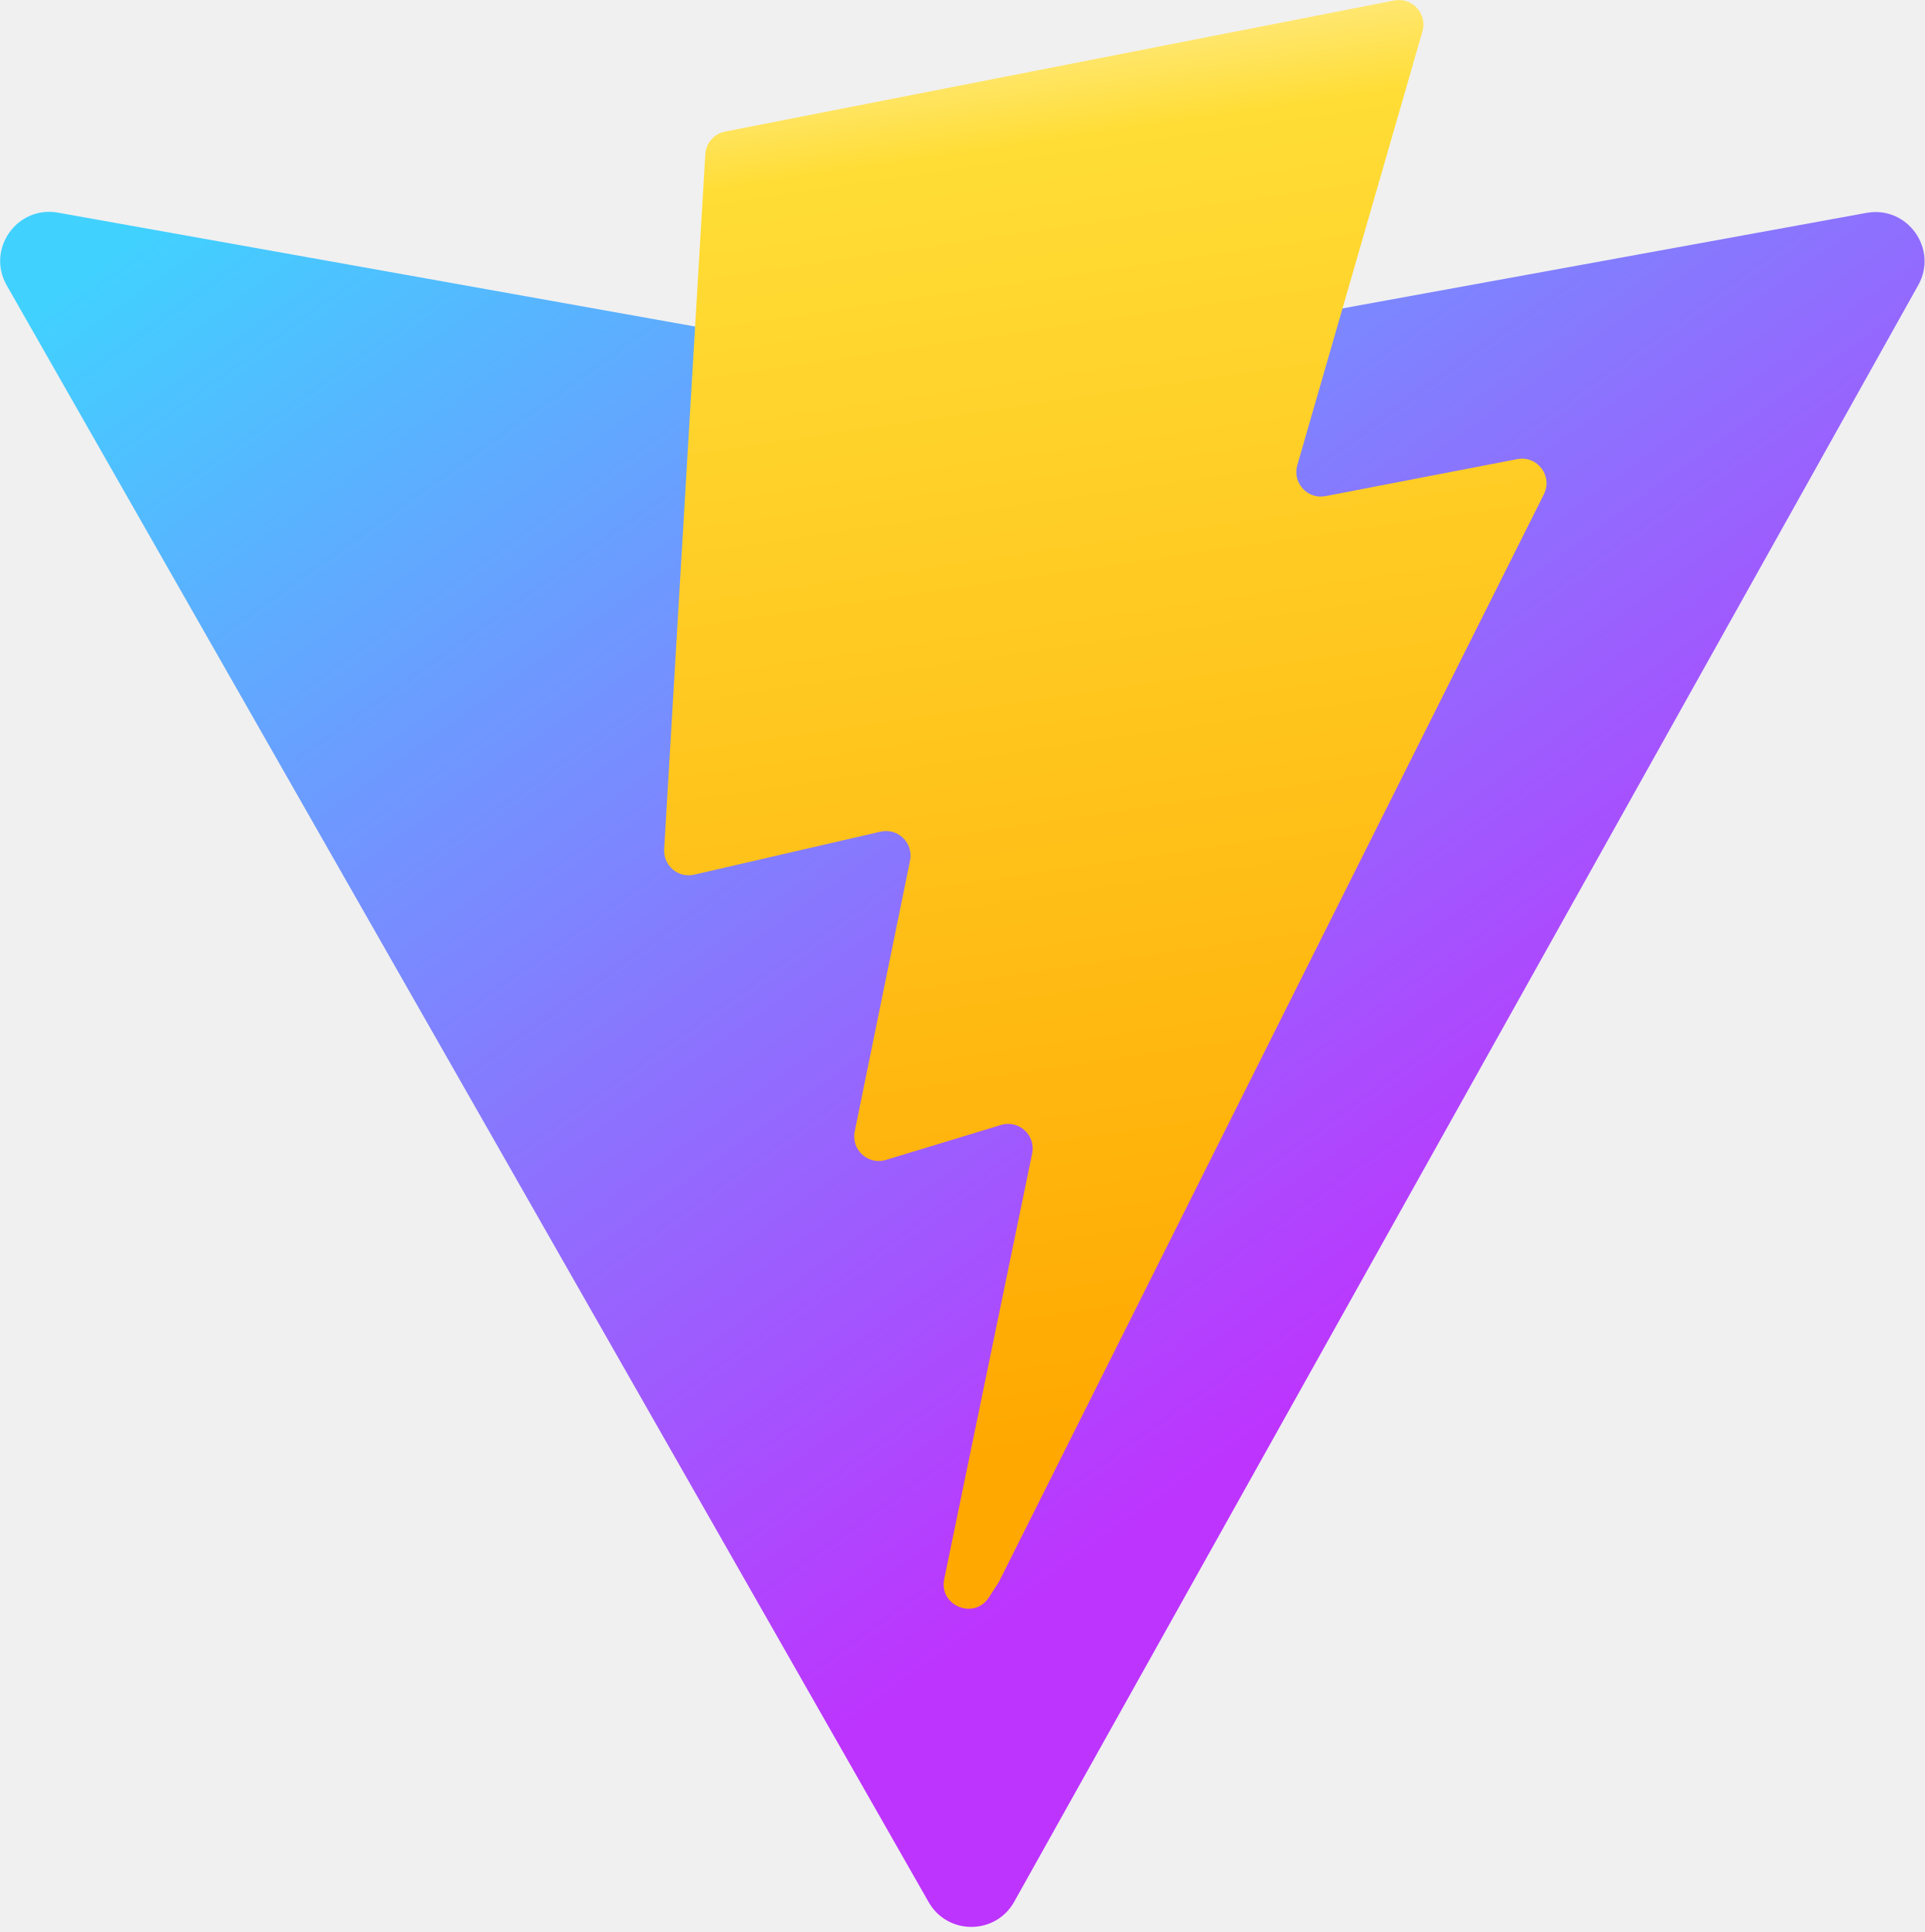
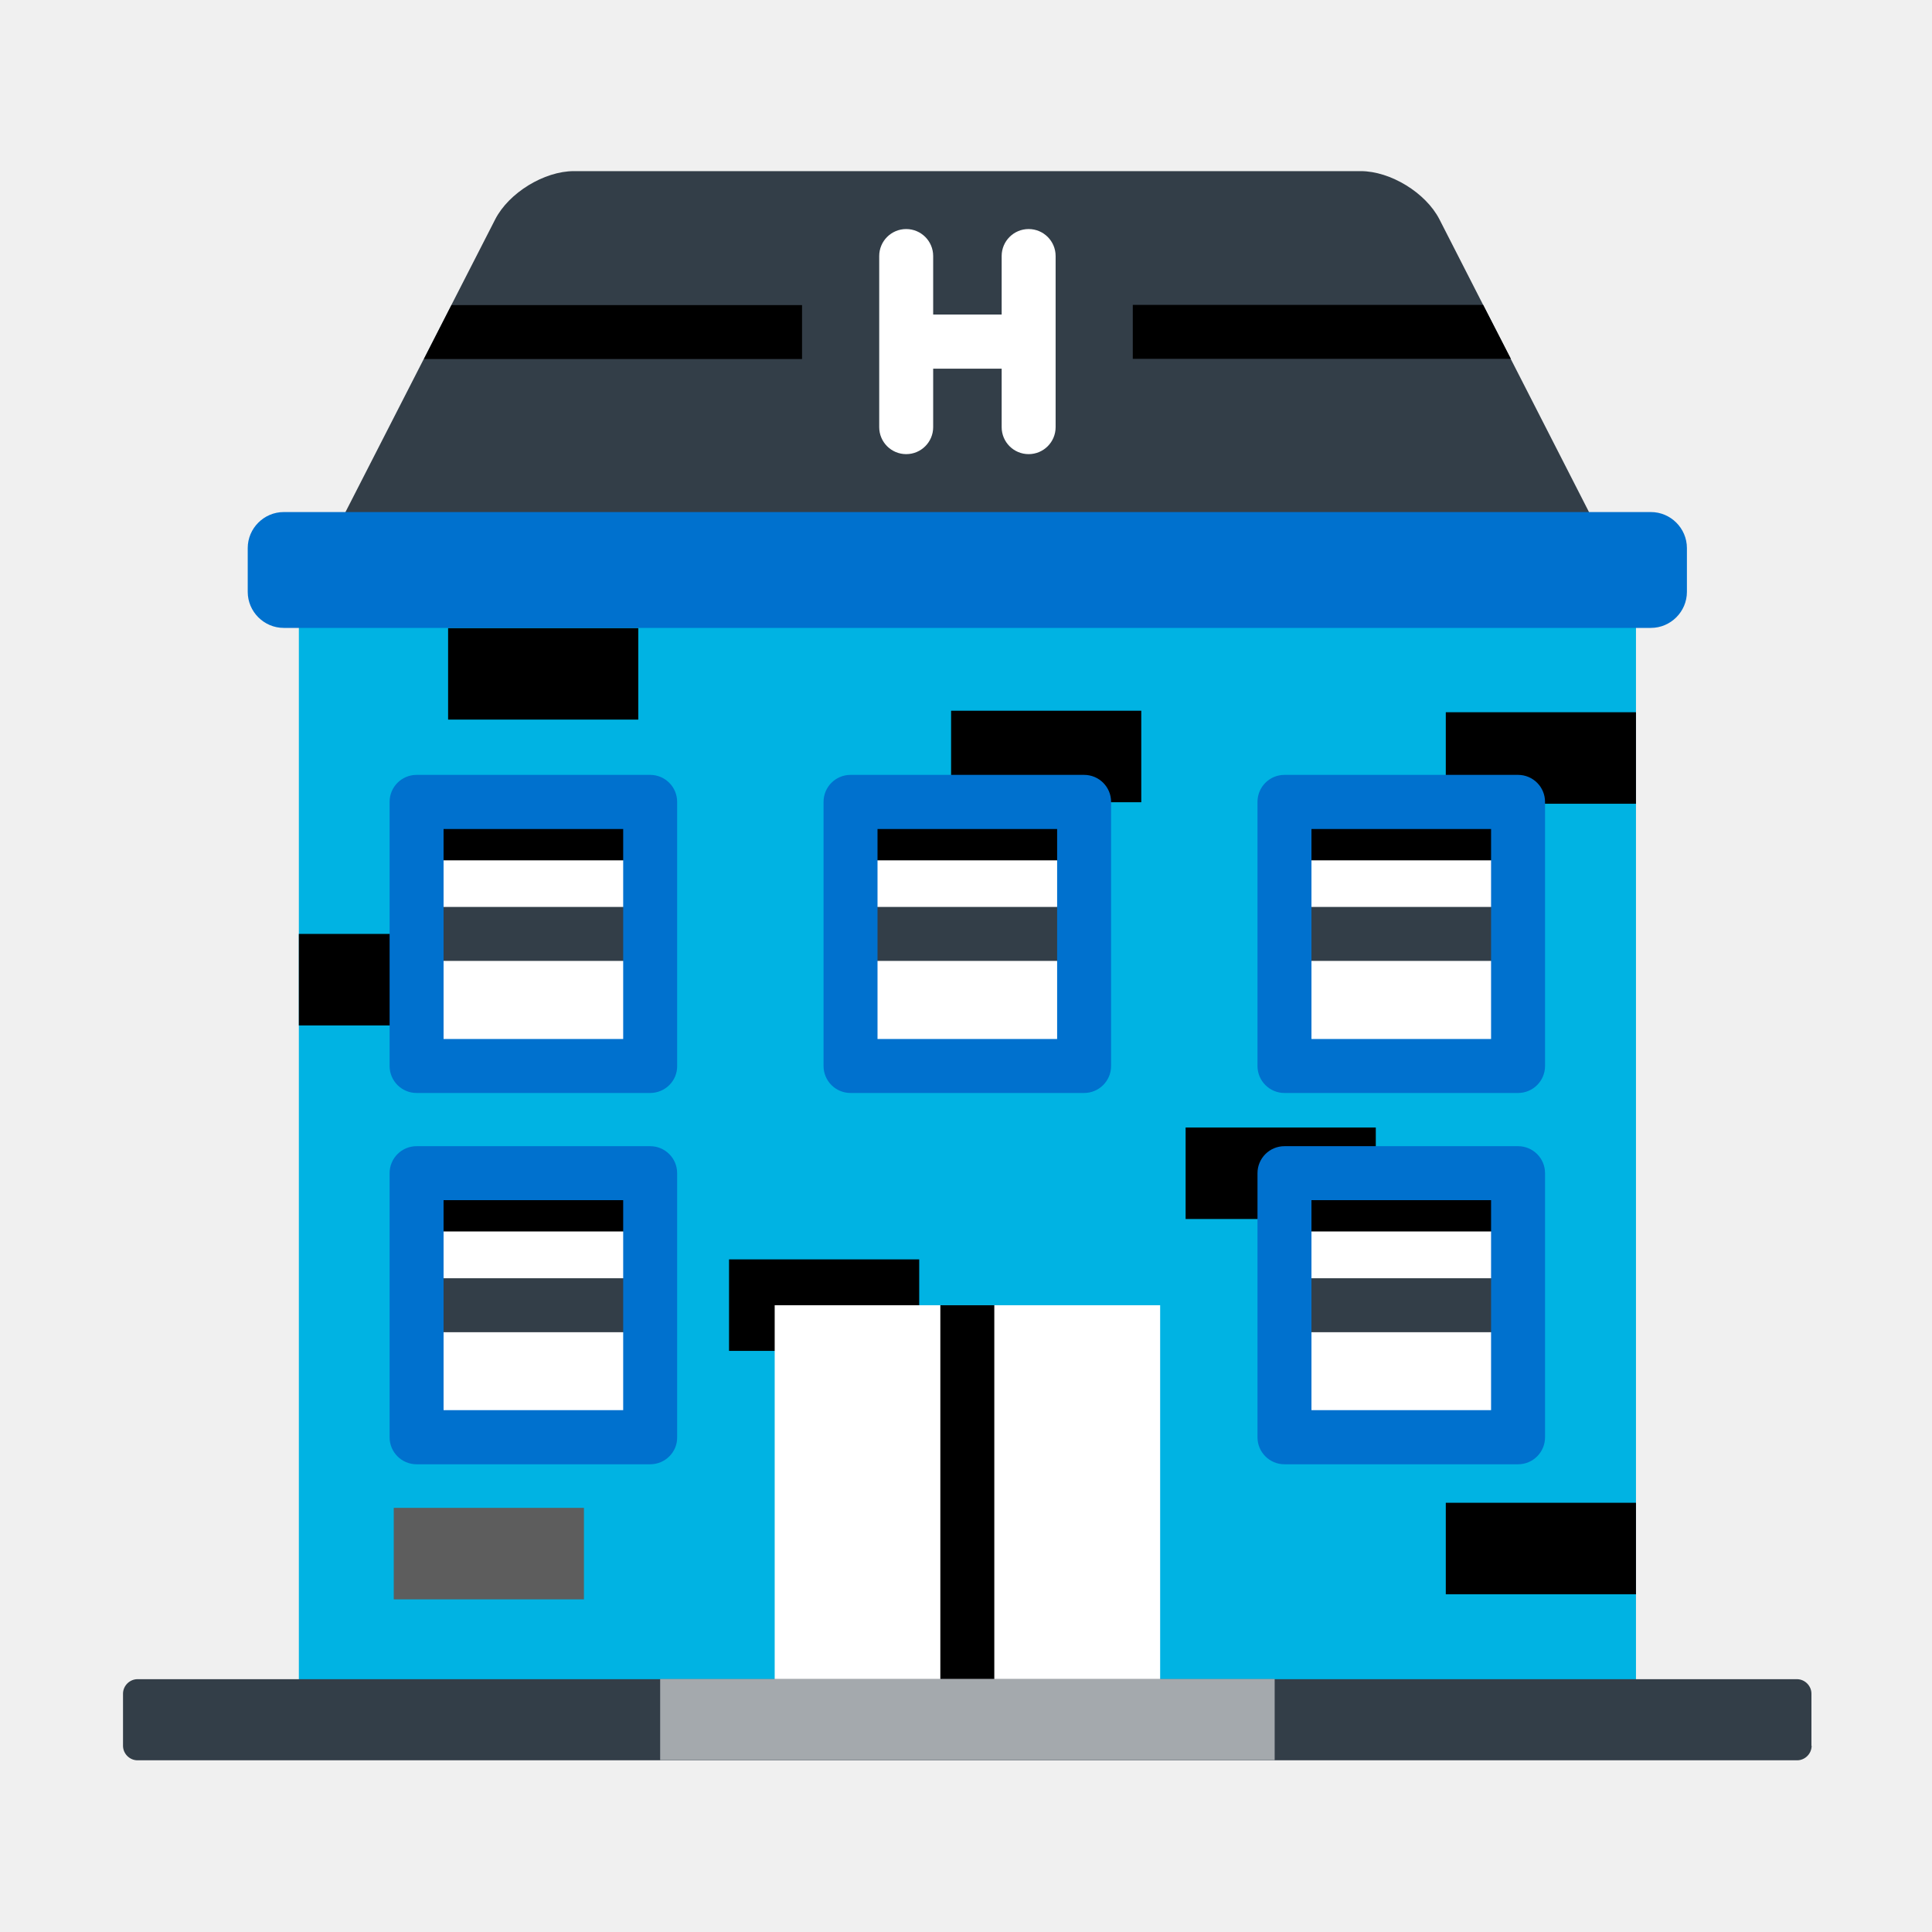
- <svg xmlns="http://www.w3.org/2000/svg" aria-hidden="true" role="img" class="iconify iconify--logos" width="31.88" height="32" preserveAspectRatio="xMidYMid meet" viewBox="0 0 256 257">
-   <defs>
-     <linearGradient id="IconifyId1813088fe1fbc01fb466" x1="-.828%" x2="57.636%" y1="7.652%" y2="78.411%">
-       <stop offset="0%" stop-color="#41D1FF" />
-       <stop offset="100%" stop-color="#BD34FE" />
-     </linearGradient>
-     <linearGradient id="IconifyId1813088fe1fbc01fb467" x1="43.376%" x2="50.316%" y1="2.242%" y2="89.03%">
-       <stop offset="0%" stop-color="#FFEA83" />
-       <stop offset="8.333%" stop-color="#FFDD35" />
-       <stop offset="100%" stop-color="#FFA800" />
-     </linearGradient>
-   </defs>
-   <path fill="url(#IconifyId1813088fe1fbc01fb466)" d="M255.153 37.938L134.897 252.976c-2.483 4.44-8.862 4.466-11.382.048L.875 37.958c-2.746-4.814 1.371-10.646 6.827-9.67l120.385 21.517a6.537 6.537 0 0 0 2.322-.004l117.867-21.483c5.438-.991 9.574 4.796 6.877 9.62Z" />
-   <path fill="url(#IconifyId1813088fe1fbc01fb467)" d="M185.432.063L96.44 17.501a3.268 3.268 0 0 0-2.634 3.014l-5.474 92.456a3.268 3.268 0 0 0 3.997 3.378l24.777-5.718c2.318-.535 4.413 1.507 3.936 3.838l-7.361 36.047c-.495 2.426 1.782 4.5 4.151 3.78l15.304-4.649c2.372-.72 4.652 1.36 4.15 3.788l-11.698 56.621c-.732 3.542 3.979 5.473 5.943 2.437l1.313-2.028l72.516-144.72c1.215-2.423-.88-5.186-3.54-4.672l-25.505 4.922c-2.396.462-4.435-1.77-3.759-4.114l16.646-57.705c.677-2.35-1.37-4.583-3.769-4.113Z" />
+ <svg xmlns="http://www.w3.org/2000/svg" width="800px" height="800px" viewBox="0 0 1024 1024" class="icon" version="1.1">
+   <path d="M762.9 116.2c-7.2-14-25.9-25.5-41.7-25.5h-417c-15.8 0-34.5 11.5-41.7 25.5L176 285.3c-7.2 14-0.1 25.5 15.6 25.5h642.1c15.8 0 22.8-11.5 15.6-25.5l-86.4-169.1z" fill="#333E48" />
+   <path d="M786.1 161.6H600.4v28.6h200.4l-14.7-28.6z m-561.4 28.7h200.4v-28.6H239.3l-14.6 28.6z" fill="" />
+   <path d="M158.4 289.4h708.7v622.1H158.4z" fill="#00B3E3" />
+   <path d="M766.3 377.5h100.8V426H766.3zM628.4 597.6h100.8v48.5H628.4zM504.1 376.7h100.8v48.5H504.1zM158.4 495h100.8v48.5H158.4zM237.5 332.9h100.8v48.5H237.5zM386.4 667.5h100.8V716H386.4z" fill="" />
+   <path d="M208.7 799.2h100.8v48.5H208.7z" fill="#5D5D5D" />
+   <path d="M766.3 796.5h100.8V845H766.3z" fill="" />
+   <path d="M410.6 691.8h204.3v219.7H410.6z" fill="#FFFFFF" />
+   <path d="M498.4 691.8H527V890h-28.6z" fill="" />
+   <path d="M220.8 425.1h123.8v140H220.8z" fill="#FFFFFF" />
+   <path d="M220.8 425.1h123.8V456H220.8z" fill="" />
+   <path d="M220.8 480.7h123.8v28.6H220.8z" fill="#333E48" />
+   <path d="M235.1 550.7h95.2V439.4h-95.2v111.3z m109.5 28.6H220.8c-7.9 0-14.3-6.4-14.3-14.3V425c0-7.9 6.4-14.3 14.3-14.3h123.8c7.9 0 14.3 6.4 14.3 14.3v140c0.1 7.9-6.4 14.3-14.3 14.3z" fill="#0071CE" />
+   <path d="M450.8 425.1h123.8v140H450.8z" fill="#FFFFFF" />
+   <path d="M450.8 425.1h123.8V456H450.8z" fill="" />
+   <path d="M450.8 480.7h123.8v28.6H450.8z" fill="#333E48" />
+   <path d="M465.1 550.7h95.2V439.4h-95.2v111.3z m109.5 28.6H450.8c-7.9 0-14.3-6.4-14.3-14.3V425c0-7.9 6.4-14.3 14.3-14.3h123.8c7.9 0 14.3 6.4 14.3 14.3v140c0 7.9-6.4 14.3-14.3 14.3z" fill="#0071CE" />
+   <path d="M680.8 425.1h123.8v140H680.8z" fill="#FFFFFF" />
+   <path d="M680.8 425.1h123.8V456H680.8z" fill="" />
+   <path d="M680.8 480.7h123.8v28.6H680.8z" fill="#333E48" />
+   <path d="M695.1 550.7h95.2V439.4h-95.2v111.3z m109.5 28.6H680.8c-7.9 0-14.3-6.4-14.3-14.3V425c0-7.9 6.4-14.3 14.3-14.3h123.8c7.9 0 14.3 6.4 14.3 14.3v140c0 7.9-6.4 14.3-14.3 14.3z" fill="#0071CE" />
+   <path d="M220.8 621.8h123.8v140H220.8z" fill="#FFFFFF" />
+   <path d="M220.8 621.8h123.8v30.9H220.8z" fill="" />
+   <path d="M220.8 677.5h123.8v28.6H220.8z" fill="#333E48" />
+   <path d="M235.1 747.4h95.2V636.1h-95.2v111.3z m109.5 28.7H220.8c-7.9 0-14.3-6.4-14.3-14.3v-140c0-7.9 6.4-14.3 14.3-14.3h123.8c7.9 0 14.3 6.4 14.3 14.3v140c0.1 7.9-6.4 14.3-14.3 14.3z" fill="#0071CE" />
+   <path d="M680.8 621.8h123.8v140H680.8z" fill="#FFFFFF" />
+   <path d="M680.8 621.8h123.8v30.9H680.8z" fill="" />
+   <path d="M680.8 677.5h123.8v28.6H680.8z" fill="#333E48" />
+   <path d="M695.1 747.4h95.2V636.1h-95.2v111.3z m109.5 28.7H680.8c-7.9 0-14.3-6.4-14.3-14.3v-140c0-7.9 6.4-14.3 14.3-14.3h123.8c7.9 0 14.3 6.4 14.3 14.3v140c0 7.9-6.4 14.3-14.3 14.3zM894.1 290.5c0-10.5-8.6-19.1-19.1-19.1H150.4c-10.5 0-19.1 8.6-19.1 19.1v23.2c0 10.5 8.6 19.1 19.1 19.1H875c10.5 0 19.1-8.6 19.1-19.1v-23.2z" fill="#0071CE" />
+   <path d="M960.2 925.3c0 4.2-3.5 7.7-7.7 7.7H72.9c-4.2 0-7.7-3.5-7.7-7.7v-27.6c0-4.2 3.5-7.7 7.7-7.7h879.5c4.2 0 7.7 3.5 7.7 7.7v27.6z" fill="#333E48" />
+   <path d="M349.9 889.9h325.7v43H349.9z" fill="#A4A9AD" />
+   <path d="M545.2 121.4c-7.9 0-14.3 6.4-14.3 14.3v31h-36.3v-31c0-7.9-6.4-14.3-14.3-14.3s-14.3 6.4-14.3 14.3v90.7c0 7.9 6.4 14.3 14.3 14.3s14.3-6.4 14.3-14.3v-31h36.3v31c0 7.9 6.4 14.3 14.3 14.3s14.3-6.4 14.3-14.3v-90.7c0-7.9-6.4-14.3-14.3-14.3z" fill="#FFFFFF" />
</svg>
